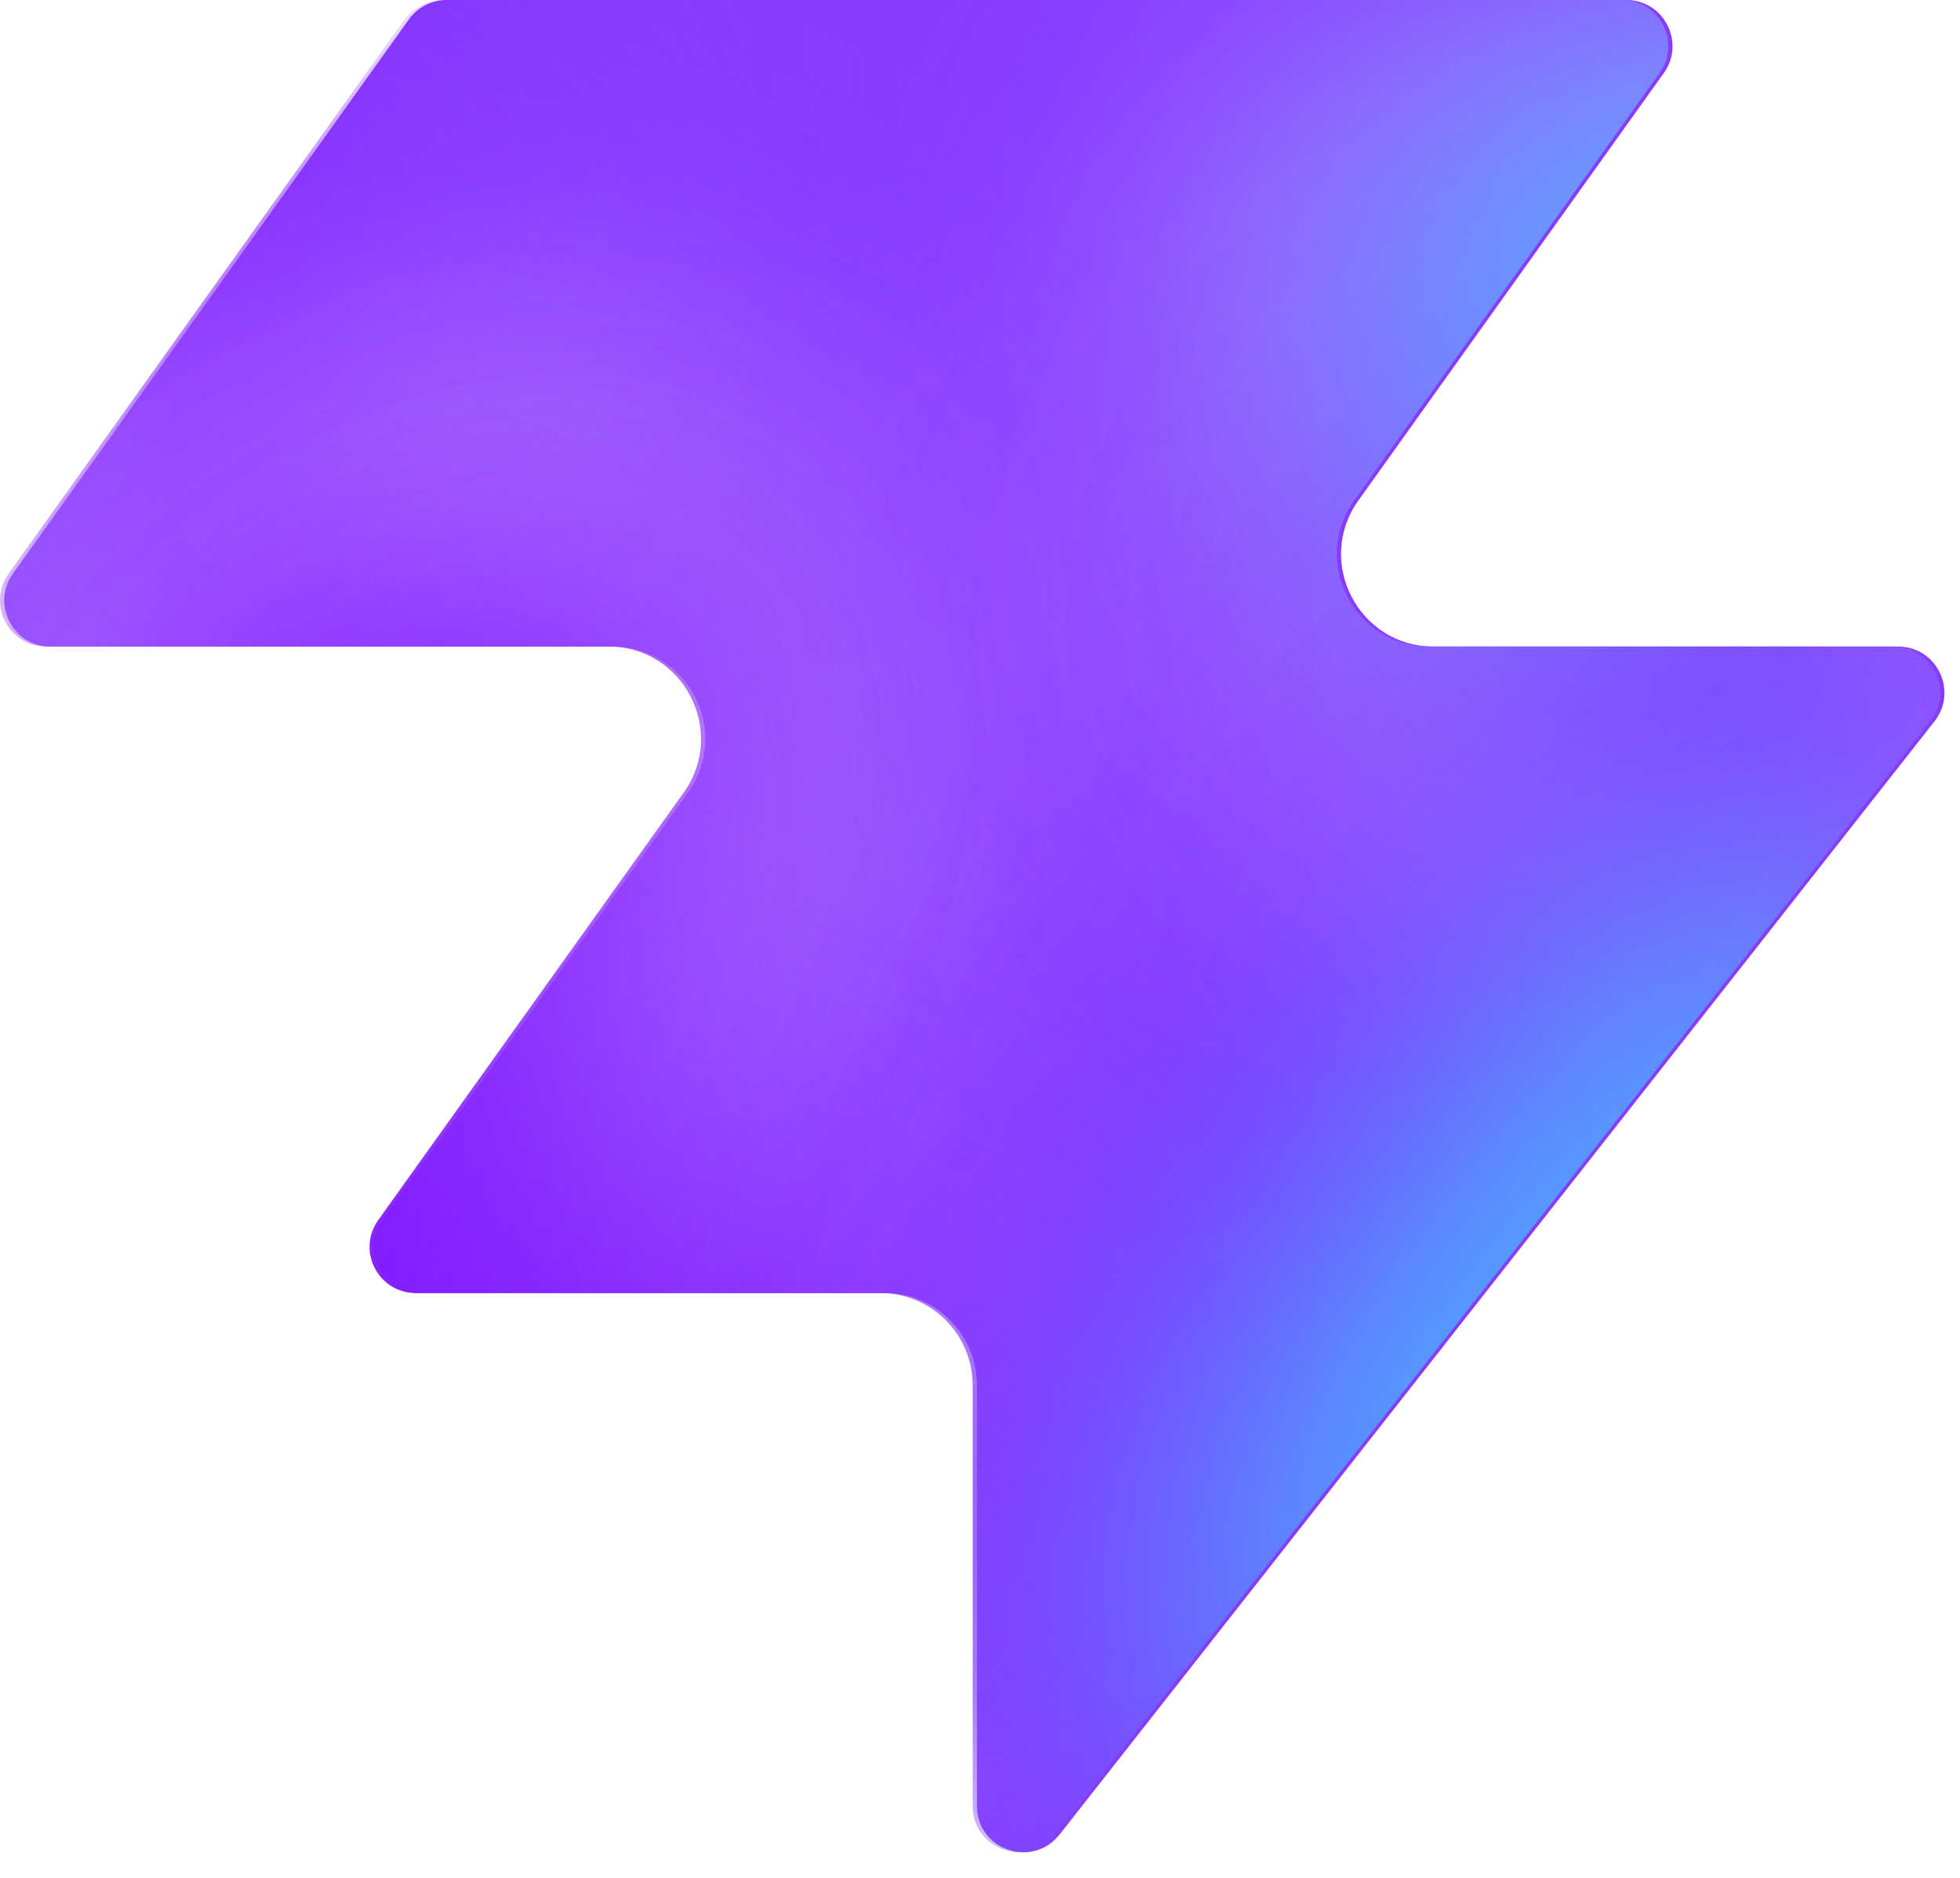
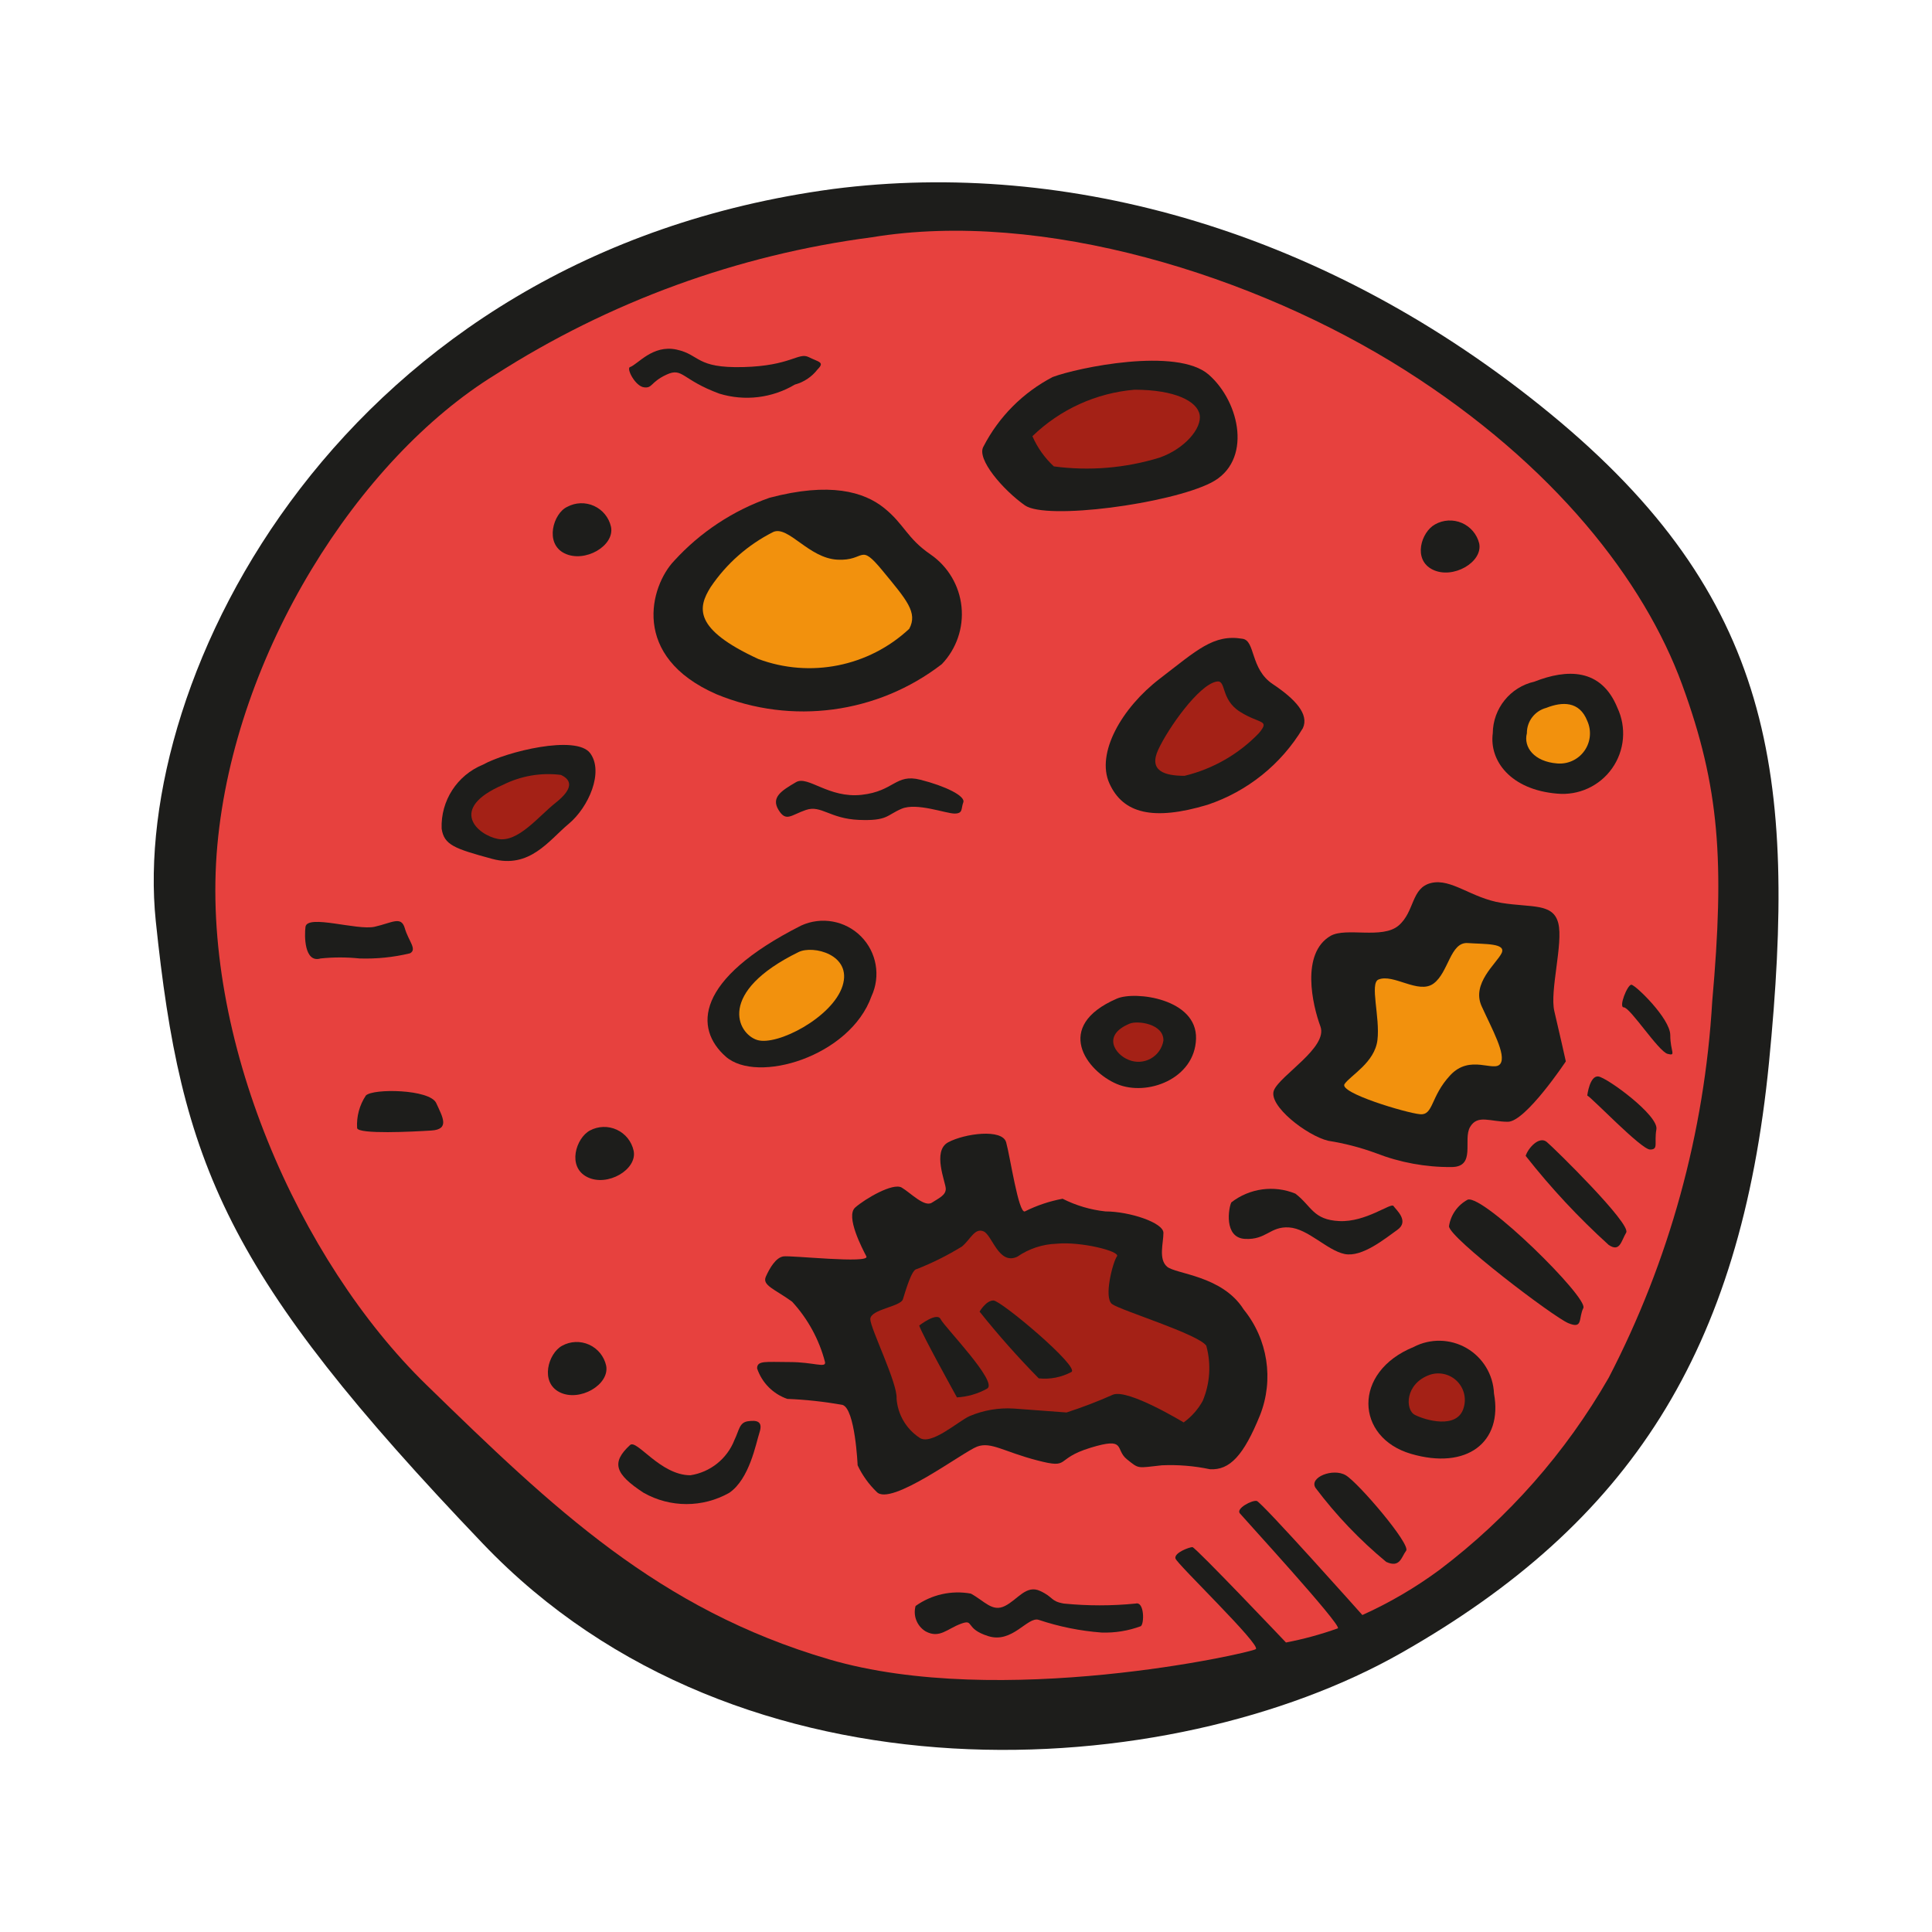
- <svg xmlns="http://www.w3.org/2000/svg" width="48" height="46" fill="none" viewBox="0 0 48 46">
-   <path fill="#863bff" d="M25.946 44.938c-.664.845-2.021.375-2.021-.698V33.937a2.26 2.26 0 0 0-2.262-2.262H10.287c-.92 0-1.456-1.04-.92-1.788l7.48-10.471c1.07-1.497 0-3.578-1.842-3.578H1.237c-.92 0-1.456-1.04-.92-1.788L10.013.474c.214-.297.556-.474.92-.474h28.894c.92 0 1.456 1.04.92 1.788l-7.48 10.471c-1.07 1.498 0 3.579 1.842 3.579h11.377c.943 0 1.473 1.088.89 1.83L25.947 44.94z" style="fill:#863bff;fill:color(display-p3 .525 .23 1);fill-opacity:1" />
-   <mask id="a" width="48" height="46" x="0" y="0" maskUnits="userSpaceOnUse" style="mask-type:alpha">
-     <path fill="#000" d="M25.842 44.938c-.664.844-2.021.375-2.021-.698V33.937a2.26 2.26 0 0 0-2.262-2.262H10.183c-.92 0-1.456-1.04-.92-1.788l7.48-10.471c1.07-1.498 0-3.579-1.842-3.579H1.133c-.92 0-1.456-1.04-.92-1.787L9.91.473c.214-.297.556-.474.92-.474h28.894c.92 0 1.456 1.04.92 1.788l-7.48 10.471c-1.07 1.498 0 3.578 1.842 3.578h11.377c.943 0 1.473 1.088.89 1.832L25.843 44.94z" style="fill:#000;fill-opacity:1" />
-   </mask>
-   <g mask="url(#a)">
-     <g filter="url(#b)">
-       <ellipse cx="5.508" cy="14.704" fill="#ede6ff" rx="5.508" ry="14.704" style="fill:#ede6ff;fill:color(display-p3 .927 .903 1);fill-opacity:1" transform="matrix(.00324 1 1 -.00324 -4.47 31.516)" />
-     </g>
-     <g filter="url(#c)">
-       <ellipse cx="10.399" cy="29.851" fill="#ede6ff" rx="10.399" ry="29.851" style="fill:#ede6ff;fill:color(display-p3 .927 .903 1);fill-opacity:1" transform="matrix(.00324 1 1 -.00324 -39.328 7.883)" />
-     </g>
-     <g filter="url(#d)">
-       <ellipse cx="5.508" cy="30.487" fill="#7e14ff" rx="5.508" ry="30.487" style="fill:#7e14ff;fill:color(display-p3 .492 .077 1);fill-opacity:1" transform="rotate(89.814 -25.913 -14.639)scale(1 -1)" />
-     </g>
-     <g filter="url(#e)">
-       <ellipse cx="5.508" cy="30.599" fill="#7e14ff" rx="5.508" ry="30.599" style="fill:#7e14ff;fill:color(display-p3 .492 .077 1);fill-opacity:1" transform="rotate(89.814 -32.644 -3.334)scale(1 -1)" />
-     </g>
-     <g filter="url(#f)">
-       <ellipse cx="5.508" cy="30.599" fill="#7e14ff" rx="5.508" ry="30.599" style="fill:#7e14ff;fill:color(display-p3 .492 .077 1);fill-opacity:1" transform="matrix(.00324 1 1 -.00324 -34.34 30.47)" />
-     </g>
-     <g filter="url(#g)">
-       <ellipse cx="14.072" cy="22.078" fill="#ede6ff" rx="14.072" ry="22.078" style="fill:#ede6ff;fill:color(display-p3 .927 .903 1);fill-opacity:1" transform="rotate(93.35 24.506 48.493)scale(-1 1)" />
-     </g>
-     <g filter="url(#h)">
-       <ellipse cx="3.47" cy="21.501" fill="#7e14ff" rx="3.47" ry="21.501" style="fill:#7e14ff;fill:color(display-p3 .492 .077 1);fill-opacity:1" transform="rotate(89.009 28.708 47.59)scale(-1 1)" />
-     </g>
-     <g filter="url(#i)">
-       <ellipse cx="3.47" cy="21.501" fill="#7e14ff" rx="3.47" ry="21.501" style="fill:#7e14ff;fill:color(display-p3 .492 .077 1);fill-opacity:1" transform="rotate(89.009 28.708 47.59)scale(-1 1)" />
-     </g>
-     <g filter="url(#j)">
-       <ellipse cx=".387" cy="8.972" fill="#7e14ff" rx="4.407" ry="29.108" style="fill:#7e14ff;fill:color(display-p3 .492 .077 1);fill-opacity:1" transform="rotate(39.51 .387 8.972)" />
-     </g>
-     <g filter="url(#k)">
-       <ellipse cx="47.523" cy="-6.092" fill="#7e14ff" rx="4.407" ry="29.108" style="fill:#7e14ff;fill:color(display-p3 .492 .077 1);fill-opacity:1" transform="rotate(37.892 47.523 -6.092)" />
-     </g>
-     <g filter="url(#l)">
-       <ellipse cx="41.412" cy="6.333" fill="#47bfff" rx="5.971" ry="9.665" style="fill:#47bfff;fill:color(display-p3 .28 .748 1);fill-opacity:1" transform="rotate(37.892 41.412 6.333)" />
-     </g>
-     <g filter="url(#m)">
-       <ellipse cx="-1.879" cy="38.332" fill="#7e14ff" rx="4.407" ry="29.108" style="fill:#7e14ff;fill:color(display-p3 .492 .077 1);fill-opacity:1" transform="rotate(37.892 -1.88 38.332)" />
-     </g>
-     <g filter="url(#n)">
-       <ellipse cx="-1.879" cy="38.332" fill="#7e14ff" rx="4.407" ry="29.108" style="fill:#7e14ff;fill:color(display-p3 .492 .077 1);fill-opacity:1" transform="rotate(37.892 -1.88 38.332)" />
-     </g>
-     <g filter="url(#o)">
-       <ellipse cx="35.651" cy="29.907" fill="#7e14ff" rx="4.407" ry="29.108" style="fill:#7e14ff;fill:color(display-p3 .492 .077 1);fill-opacity:1" transform="rotate(37.892 35.651 29.907)" />
-     </g>
-     <g filter="url(#p)">
-       <ellipse cx="38.418" cy="32.4" fill="#47bfff" rx="5.971" ry="15.297" style="fill:#47bfff;fill:color(display-p3 .28 .748 1);fill-opacity:1" transform="rotate(37.892 38.418 32.4)" />
-     </g>
+ <svg xmlns="http://www.w3.org/2000/svg" width="800px" height="800px" viewBox="0 0 64 64">
+   <path d="m27.6 6.26c7.77-1 16.37 1.38 23.75 7.44s8.19 11.94 7.25 21.5-4.6 15.25-12.19 19.56-21.87 5.32-30.41-3.62-10-12.56-10.84-20.63 6.13-22.06 22.44-24.25z" fill="#1d1d1b" />
+   <path d="m28.88 7.86c5.64-.93 12.69 1.25 17.66 4.4s7.93 7 9.18 10.41 1.41 5.88 1 10.5a31 31 0 0 1 -3.43 12.47 21.23 21.23 0 0 1 -5.6 6.36 14 14 0 0 1 -2.56 1.5s-3.34-3.75-3.5-3.78-.69.25-.56.41 3.37 3.69 3.25 3.81a11.59 11.59 0 0 1 -1.72.47s-3-3.16-3.1-3.16-.62.19-.56.38 2.85 2.87 2.66 3-8.47 2-14.13.34-9.14-5-13.35-9.1-7.5-11.5-6.92-17.87 4.67-12.8 9.21-15.59a30.44 30.44 0 0 1 12.47-4.55z" fill="#e7413e" />
+   <path d="m34.87 12.49c.82-.31 4.12-1 5.17-.08s1.45 2.88.08 3.58-5.46 1.25-6.17.75-1.62-1.54-1.37-1.95a5.37 5.37 0 0 1 2.29-2.3z" fill="#1d1d1b" />
+   <path d="m37.58 12.91c1.34 0 2.08.38 2.16.83s-.5 1.13-1.33 1.42a8.21 8.21 0 0 1 -3.5.29 3 3 0 0 1 -.71-1 5.53 5.53 0 0 1 3.38-1.54z" fill="#a42116" />
+   <path d="m41.16 21.16c.43.06.25 1 1 1.5s1.21 1 1 1.46a5.84 5.84 0 0 1 -3.16 2.54c-1.8.54-2.8.29-3.25-.71s.41-2.5 1.66-3.46 1.79-1.49 2.75-1.33z" fill="#1d1d1b" />
+   <path d="m40.29 22.58c.35-.08.12.58.79 1s1 .25.62.71a5.07 5.07 0 0 1 -2.46 1.41c-.66 0-1.2-.16-.87-.87s1.33-2.13 1.92-2.25z" fill="#a42116" />
+   <path d="m44.08 31c.52-.29 1.71.12 2.25-.34s.41-1.25 1.08-1.41 1.33.5 2.33.66 1.71 0 1.88.67-.29 2.25-.13 2.92.38 1.66.38 1.66-1.33 2-1.92 2-1-.25-1.25.17.21 1.33-.62 1.33a6.75 6.75 0 0 1 -2.5-.46 8.35 8.35 0 0 0 -1.58-.41c-.71-.17-2-1.17-1.8-1.67s1.8-1.42 1.54-2.12-.66-2.42.34-3z" fill="#1d1d1b" />
+   <path d="m45.66 32.45c.5-.21 1.33.5 1.83.13s.55-1.38 1.13-1.34 1.29 0 1.12.34-1 1-.66 1.75.83 1.62.62 1.91-1-.33-1.66.38-.55 1.33-1 1.29-2.7-.71-2.5-1 1-.71 1.09-1.46-.26-1.87.03-2z" fill="#f2910d" />
+   <path d="m40.79 39.83a2.14 2.14 0 0 1 2.12-.29c.54.41.58.87 1.46.91s1.71-.62 1.79-.5.54.5.13.79-1.17.92-1.75.8-1.21-.84-1.84-.88-.75.42-1.46.38-.54-1.04-.45-1.21z" fill="#1d1d1b" />
+   <path d="m46.83 44.62a1.82 1.82 0 0 1 2.66 1.54c.3 1.63-.91 2.54-2.75 2s-1.95-2.71.09-3.54z" fill="#1d1d1b" />
+   <path d="m47.37 45.54a.88.88 0 0 1 1.12 1.08c-.2.75-1.29.42-1.62.25s-.33-1.04.5-1.33z" fill="#a42116" />
+   <path d="m48.62 39.74c.53-.17 4 3.25 3.83 3.59s0 .71-.5.5-3.95-2.83-3.95-3.21a1.2 1.2 0 0 1 .62-.88z" fill="#1d1d1b" />
+   <path d="m50.54 38.29c.08-.26.45-.67.7-.46s2.8 2.71 2.63 3-.21.66-.58.41a23.92 23.92 0 0 1 -2.75-2.95z" fill="#1d1d1b" />
+   <path d="m52.58 36.29s.08-.67.37-.63 2 1.29 1.92 1.75.08.67-.21.67-1.92-1.71-2.08-1.79z" fill="#1d1d1b" />
+   <path d="m53.79 33.37c-.18 0 .12-.75.25-.75s1.29 1.12 1.29 1.67.21.7-.09.62-1.24-1.54-1.45-1.54z" fill="#1d1d1b" />
+   <path d="m50.83 22.58c1.07-.42 2.21-.46 2.75.87a2 2 0 0 1 -2 2.84c-1.54-.13-2.25-1.09-2.13-2a1.77 1.77 0 0 1 1.38-1.71z" fill="#1d1d1b" />
+   <path d="m51.22 23.45c.53-.21 1.1-.23 1.36.43a1 1 0 0 1 -1 1.41c-.76-.06-1.12-.54-1-1a.86.86 0 0 1 .64-.84z" fill="#f2910d" />
+   <path d="m20.87 12.16c.26-.09.75-.75 1.54-.58s.63.62 2.21.58 1.83-.5 2.17-.33.54.16.29.41a1.41 1.41 0 0 1 -.75.5 3.11 3.11 0 0 1 -2.5.3c-1.25-.46-1.21-.88-1.75-.63s-.46.46-.75.42-.59-.63-.46-.67z" fill="#1d1d1b" />
+   <path d="m25.49 16.49c2-.53 3.13-.2 3.8.34s.75 1 1.54 1.54a2.4 2.4 0 0 1 .37 3.63 7.52 7.52 0 0 1 -7.46 1c-2.87-1.25-2.2-3.59-1.41-4.42a7.74 7.74 0 0 1 3.16-2.09z" fill="#1d1d1b" />
+   <path d="m25.62 17.62c.5-.21 1.17.87 2.12.92s.71-.59 1.5.37 1.17 1.38.88 1.92a4.85 4.85 0 0 1 -5 1c-2.17-1-2-1.71-1.58-2.38a5.46 5.46 0 0 1 2.08-1.83z" fill="#f2910d" />
+   <path d="m16 25.33c.77-.43 3.09-1 3.55-.38s-.05 1.79-.71 2.34-1.29 1.5-2.54 1.16-1.59-.46-1.67-1a2.2 2.2 0 0 1 1.37-2.12z" fill="#1d1d1b" />
+   <path d="m16.66 26a3.34 3.34 0 0 1 1.92-.33c.37.17.41.46-.17.92s-1.25 1.33-1.92 1.2-1.66-1 .17-1.79z" fill="#a42116" />
+   <path d="m26.54 30.66a1.76 1.76 0 0 1 2.33 2.34c-.71 2-3.79 2.92-4.83 2s-1.04-2.55 2.5-4.34z" fill="#1d1d1b" />
+   <path d="m26.45 31.54c.48-.24 1.79.08 1.46 1.12s-2.17 2-2.83 1.79-1.34-1.58 1.37-2.91z" fill="#f2910d" />
+   <path d="m37 33.08c.6-.26 2.66 0 2.62 1.33s-1.62 1.92-2.62 1.5-2.13-1.91 0-2.83z" fill="#1d1d1b" />
+   <path d="m37.42 33.91c.26-.11 1.13 0 1.12.56a.84.84 0 0 1 -1.15.64c-.46-.18-.89-.82.03-1.2z" fill="#a42116" />
+   <path d="m20.87 47.87c.22-.21 1 1 2 1a1.87 1.87 0 0 0 1.46-1.17c.16-.33.16-.58.45-.62s.5 0 .38.37-.33 1.54-1 2a2.88 2.88 0 0 1 -2.84 0c-.95-.62-1.08-1-.45-1.58z" fill="#1d1d1b" />
+   <path d="m25.08 45.33c0-.27.29-.21 1.08-.21s1.21.21 1.17 0a4.71 4.71 0 0 0 -1.09-2c-.58-.42-1-.54-.87-.83s.33-.63.58-.67 2.88.25 2.75 0-.7-1.33-.37-1.62 1.25-.83 1.54-.66.75.66 1 .5.46-.25.46-.46-.46-1.25.08-1.54 1.79-.46 1.92 0 .41 2.37.62 2.29a4.72 4.72 0 0 1 1.25-.42 4.13 4.13 0 0 0 1.42.42c.79 0 1.92.37 1.92.71s-.17.87.12 1.12 1.83.29 2.54 1.42a3.51 3.51 0 0 1 .54 3.5c-.54 1.33-1 1.83-1.66 1.79a6.35 6.35 0 0 0 -1.59-.13c-.83.09-.75.13-1.16-.2s0-.75-1.21-.38-.63.71-1.75.42-1.54-.63-2-.46-2.87 2-3.33 1.5a3 3 0 0 1 -.63-.88s-.08-1.87-.5-2a13.31 13.31 0 0 0 -1.83-.2 1.61 1.61 0 0 1 -1-1.01z" fill="#1d1d1b" />
+   <path d="m28.83 43.7c0-.33 1-.41 1.08-.66s.29-1 .46-1a9.48 9.48 0 0 0 1.5-.75c.29-.25.42-.62.71-.5s.5 1.13 1.12.84a2.43 2.43 0 0 1 1.3-.43c.79-.08 2.13.25 2 .42s-.45 1.37-.16 1.58 2.87 1 3.12 1.38a2.8 2.8 0 0 1 -.12 1.83 2.19 2.19 0 0 1 -.63.71s-1.84-1.12-2.34-.92a15.56 15.56 0 0 1 -1.54.59l-1.75-.13a3.23 3.23 0 0 0 -1.46.25c-.38.17-1.29 1-1.67.71a1.7 1.7 0 0 1 -.75-1.29c.04-.5-.87-2.33-.87-2.63z" fill="#a42116" />
+   <g fill="#1d1d1b">
+     <path d="m30.45 43.91s.59-.46.71-.21 1.92 2.09 1.54 2.3a2.31 2.31 0 0 1 -1 .29s-1.16-2.09-1.25-2.38z" />
+     <path d="m32.45 43.45s.21-.37.46-.37 2.88 2.21 2.58 2.37a1.88 1.88 0 0 1 -1.08.21 28.49 28.49 0 0 1 -1.96-2.21z" />
+     <path d="m30.33 53.2a2.41 2.41 0 0 1 1.83-.41c.46.25.71.62 1.13.41s.7-.71 1.16-.5.34.34.79.42a12 12 0 0 0 2.38 0c.29-.08.29.67.17.75a3.4 3.4 0 0 1 -1.3.21 8.57 8.57 0 0 1 -2.08-.42c-.37-.12-.87.79-1.67.54s-.45-.58-.91-.41-.71.5-1.17.25a.75.75 0 0 1 -.33-.84z" />
+     <path d="m43.58 49.29c-.23-.35.58-.67 1-.42s2.16 2.29 2 2.5-.2.58-.66.37a14.5 14.5 0 0 1 -2.34-2.45z" />
+     <path d="m26.37 25.91c.39-.23 1.08.54 2.17.42s1.12-.71 1.95-.5 1.5.54 1.42.75 0 .37-.29.37-1.25-.37-1.75-.16-.46.41-1.42.37-1.25-.5-1.75-.33-.66.41-.91 0 .08-.63.58-.92z" />
+     <path d="m47.54 17.37a1 1 0 0 1 1.46.63c.13.62-.87 1.2-1.54.87s-.38-1.25.08-1.5z" />
+     <path d="m18.79 16.79a1 1 0 0 1 1.45.66c.13.63-.87 1.21-1.54.88s-.37-1.33.09-1.54z" />
+     <path d="m19.54 37.45a1 1 0 0 1 1.45.67c.13.62-.87 1.21-1.54.87s-.37-1.29.09-1.54z" />
+     <path d="m18.62 44.58a1 1 0 0 1 1.46.66c.12.63-.88 1.21-1.54.88s-.38-1.29.08-1.54z" />
+     <path d="m10.12 30.7c.07-.42 1.71.13 2.29 0s.88-.37 1 .05.42.7.17.83a6.25 6.25 0 0 1 -1.67.17 6.27 6.27 0 0 0 -1.29 0c-.54.16-.54-.75-.5-1.05z" />
+     <path d="m12.12 36.29c.24-.24 2.12-.21 2.33.25s.46.87-.16.91-2.42.13-2.46-.08a1.75 1.75 0 0 1 .29-1.08z" />
  </g>
-   <defs>
-     <filter id="b" width="60.045" height="41.654" x="-19.77" y="16.149" color-interpolation-filters="sRGB" filterUnits="userSpaceOnUse">
-       <feFlood flood-opacity="0" result="BackgroundImageFix" />
-       <feBlend in="SourceGraphic" in2="BackgroundImageFix" result="shape" />
-       <feGaussianBlur result="effect1_foregroundBlur_2002_17158" stdDeviation="7.659" />
-     </filter>
-     <filter id="c" width="90.34" height="51.437" x="-54.613" y="-7.533" color-interpolation-filters="sRGB" filterUnits="userSpaceOnUse">
-       <feFlood flood-opacity="0" result="BackgroundImageFix" />
-       <feBlend in="SourceGraphic" in2="BackgroundImageFix" result="shape" />
-       <feGaussianBlur result="effect1_foregroundBlur_2002_17158" stdDeviation="7.659" />
-     </filter>
-     <filter id="d" width="79.355" height="29.4" x="-49.64" y="2.03" color-interpolation-filters="sRGB" filterUnits="userSpaceOnUse">
-       <feFlood flood-opacity="0" result="BackgroundImageFix" />
-       <feBlend in="SourceGraphic" in2="BackgroundImageFix" result="shape" />
-       <feGaussianBlur result="effect1_foregroundBlur_2002_17158" stdDeviation="4.596" />
-     </filter>
-     <filter id="e" width="79.579" height="29.4" x="-45.045" y="20.029" color-interpolation-filters="sRGB" filterUnits="userSpaceOnUse">
-       <feFlood flood-opacity="0" result="BackgroundImageFix" />
-       <feBlend in="SourceGraphic" in2="BackgroundImageFix" result="shape" />
-       <feGaussianBlur result="effect1_foregroundBlur_2002_17158" stdDeviation="4.596" />
-     </filter>
-     <filter id="f" width="79.579" height="29.4" x="-43.513" y="21.178" color-interpolation-filters="sRGB" filterUnits="userSpaceOnUse">
-       <feFlood flood-opacity="0" result="BackgroundImageFix" />
-       <feBlend in="SourceGraphic" in2="BackgroundImageFix" result="shape" />
-       <feGaussianBlur result="effect1_foregroundBlur_2002_17158" stdDeviation="4.596" />
-     </filter>
-     <filter id="g" width="74.749" height="58.852" x="15.756" y="-17.901" color-interpolation-filters="sRGB" filterUnits="userSpaceOnUse">
-       <feFlood flood-opacity="0" result="BackgroundImageFix" />
-       <feBlend in="SourceGraphic" in2="BackgroundImageFix" result="shape" />
-       <feGaussianBlur result="effect1_foregroundBlur_2002_17158" stdDeviation="7.659" />
-     </filter>
-     <filter id="h" width="61.377" height="25.362" x="23.548" y="2.284" color-interpolation-filters="sRGB" filterUnits="userSpaceOnUse">
-       <feFlood flood-opacity="0" result="BackgroundImageFix" />
-       <feBlend in="SourceGraphic" in2="BackgroundImageFix" result="shape" />
-       <feGaussianBlur result="effect1_foregroundBlur_2002_17158" stdDeviation="4.596" />
-     </filter>
-     <filter id="i" width="61.377" height="25.362" x="23.548" y="2.284" color-interpolation-filters="sRGB" filterUnits="userSpaceOnUse">
-       <feFlood flood-opacity="0" result="BackgroundImageFix" />
-       <feBlend in="SourceGraphic" in2="BackgroundImageFix" result="shape" />
-       <feGaussianBlur result="effect1_foregroundBlur_2002_17158" stdDeviation="4.596" />
-     </filter>
-     <filter id="j" width="56.045" height="63.649" x="-27.636" y="-22.853" color-interpolation-filters="sRGB" filterUnits="userSpaceOnUse">
-       <feFlood flood-opacity="0" result="BackgroundImageFix" />
-       <feBlend in="SourceGraphic" in2="BackgroundImageFix" result="shape" />
-       <feGaussianBlur result="effect1_foregroundBlur_2002_17158" stdDeviation="4.596" />
-     </filter>
-     <filter id="k" width="54.814" height="64.646" x="20.116" y="-38.415" color-interpolation-filters="sRGB" filterUnits="userSpaceOnUse">
-       <feFlood flood-opacity="0" result="BackgroundImageFix" />
-       <feBlend in="SourceGraphic" in2="BackgroundImageFix" result="shape" />
-       <feGaussianBlur result="effect1_foregroundBlur_2002_17158" stdDeviation="4.596" />
-     </filter>
-     <filter id="l" width="33.541" height="35.313" x="24.641" y="-11.323" color-interpolation-filters="sRGB" filterUnits="userSpaceOnUse">
-       <feFlood flood-opacity="0" result="BackgroundImageFix" />
-       <feBlend in="SourceGraphic" in2="BackgroundImageFix" result="shape" />
-       <feGaussianBlur result="effect1_foregroundBlur_2002_17158" stdDeviation="4.596" />
-     </filter>
-     <filter id="m" width="54.814" height="64.646" x="-29.286" y="6.009" color-interpolation-filters="sRGB" filterUnits="userSpaceOnUse">
-       <feFlood flood-opacity="0" result="BackgroundImageFix" />
-       <feBlend in="SourceGraphic" in2="BackgroundImageFix" result="shape" />
-       <feGaussianBlur result="effect1_foregroundBlur_2002_17158" stdDeviation="4.596" />
-     </filter>
-     <filter id="n" width="54.814" height="64.646" x="-29.286" y="6.009" color-interpolation-filters="sRGB" filterUnits="userSpaceOnUse">
-       <feFlood flood-opacity="0" result="BackgroundImageFix" />
-       <feBlend in="SourceGraphic" in2="BackgroundImageFix" result="shape" />
-       <feGaussianBlur result="effect1_foregroundBlur_2002_17158" stdDeviation="4.596" />
-     </filter>
-     <filter id="o" width="54.814" height="64.646" x="8.244" y="-2.416" color-interpolation-filters="sRGB" filterUnits="userSpaceOnUse">
-       <feFlood flood-opacity="0" result="BackgroundImageFix" />
-       <feBlend in="SourceGraphic" in2="BackgroundImageFix" result="shape" />
-       <feGaussianBlur result="effect1_foregroundBlur_2002_17158" stdDeviation="4.596" />
-     </filter>
-     <filter id="p" width="39.409" height="43.623" x="18.713" y="10.588" color-interpolation-filters="sRGB" filterUnits="userSpaceOnUse">
-       <feFlood flood-opacity="0" result="BackgroundImageFix" />
-       <feBlend in="SourceGraphic" in2="BackgroundImageFix" result="shape" />
-       <feGaussianBlur result="effect1_foregroundBlur_2002_17158" stdDeviation="4.596" />
-     </filter>
-   </defs>
</svg>
